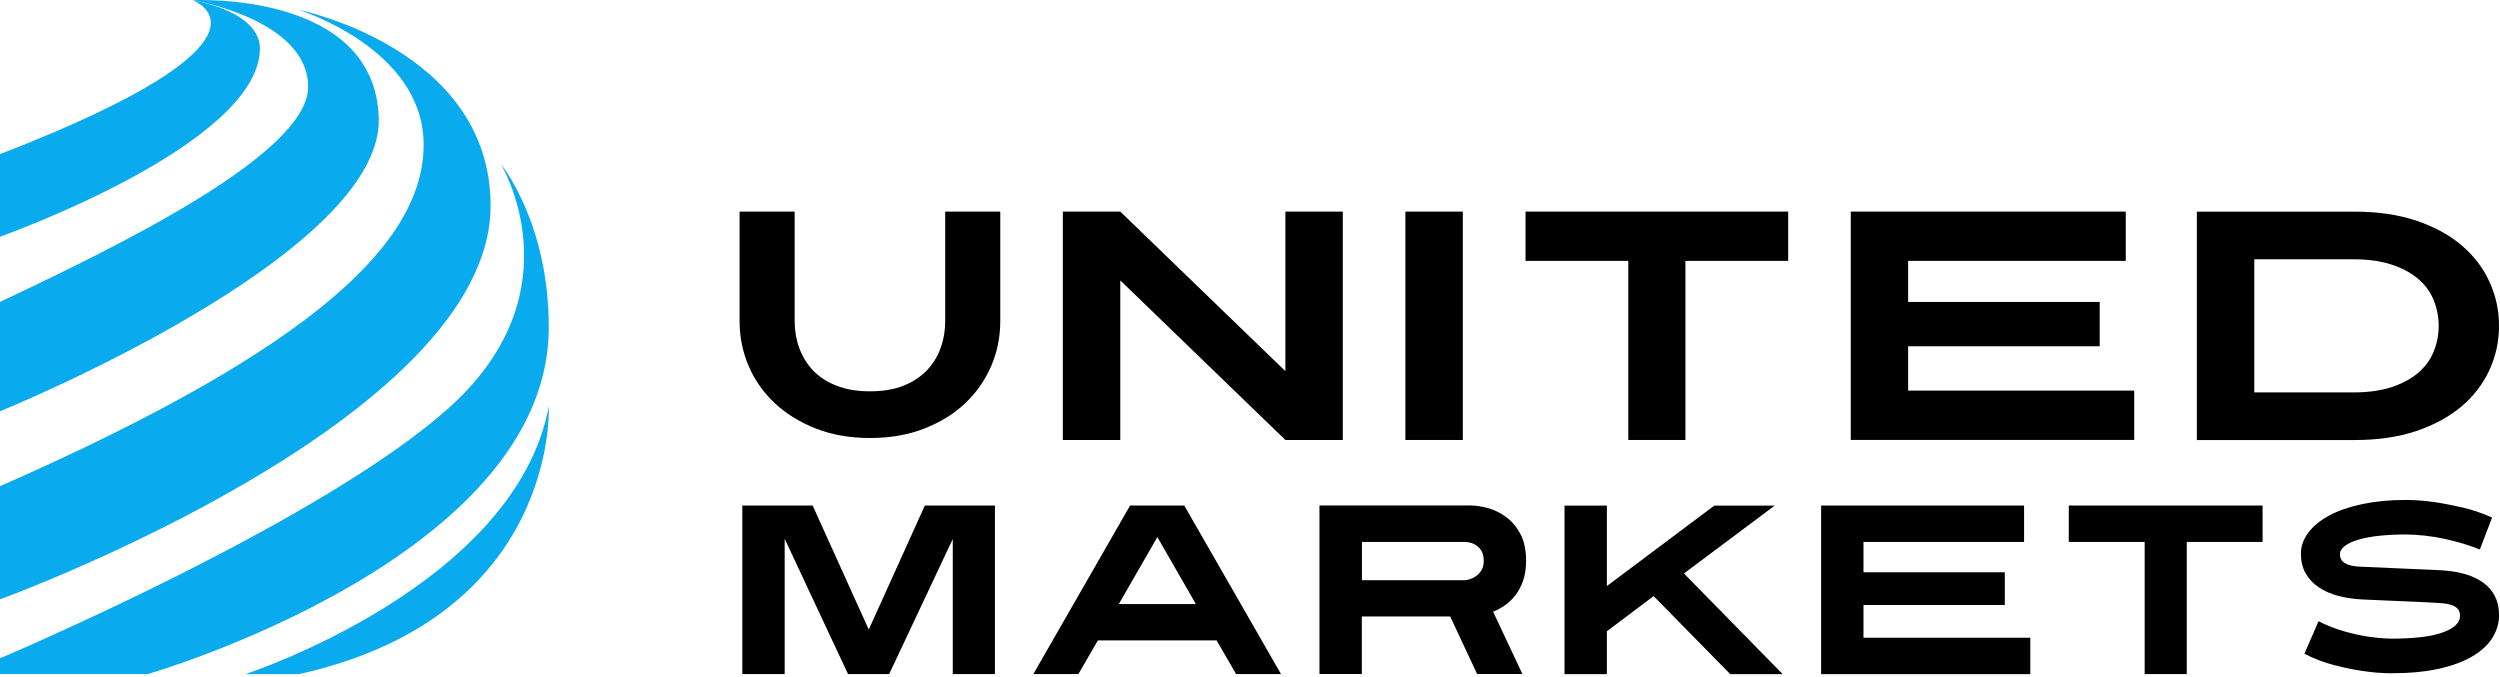
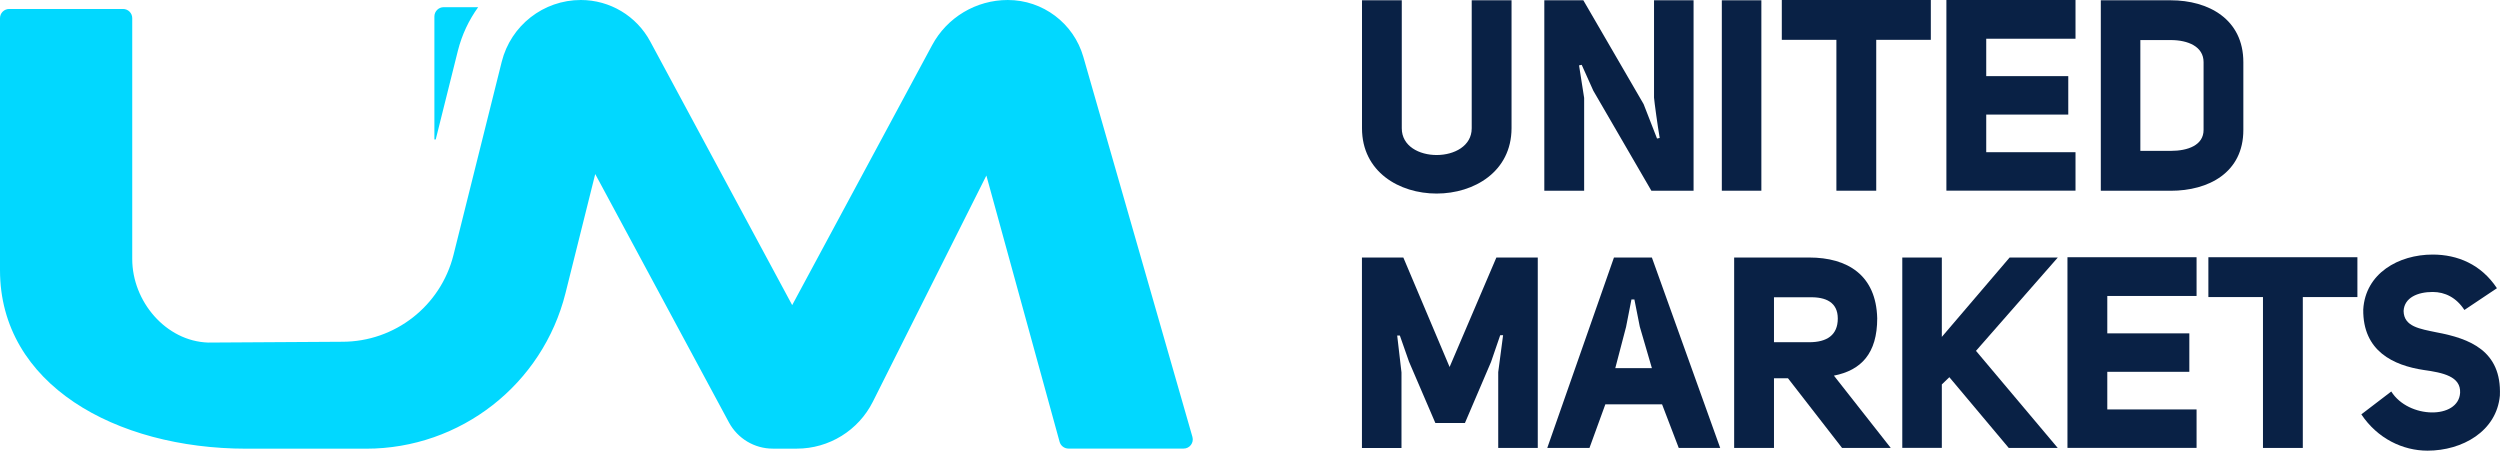
- <svg xmlns="http://www.w3.org/2000/svg" width="776" height="210" viewBox="0 0 776 210" fill="none">
-   <g clip-path="url(#clip0_125_51)">
-     <path d="M59.775 0.059C59.775 0.059 92.644 12.002 0 47.852V73.475C0 73.475 80.681 44.871 80.681 14.983C80.681 9.002 74.699 3.02 59.755 0.04L59.775 0.059Z" fill="#09AAEE" />
-     <path d="M59.775 0.059C59.775 0.059 95.644 6.041 95.644 26.946C95.644 47.852 35.869 76.792 0 93.71V127.664C0 127.664 118.662 79.457 117.576 36.777C116.55 -2.941 59.775 0.059 59.775 0.059Z" fill="#09AAEE" />
-     <path d="M0 186.038C0 186.038 152.281 130.606 152.281 63.842C152.281 14.983 92.644 3.04 92.644 3.04C92.644 3.04 131.494 15.003 131.494 44.871C131.494 74.739 98.625 107.568 0 150.919" fill="#09AAEE" />
-     <path d="M155.4 50.852C155.4 50.852 179.306 89.703 140.456 125.572C101.606 161.421 0 204.338 0 204.338V209.233H45.838C45.838 209.233 170.344 173.364 170.344 101.646C170.344 68.777 155.4 50.852 155.4 50.852Z" fill="#09AAEE" />
-     <path d="M170.343 126.144C170.343 126.144 173.581 191.309 92.762 209.253H76.14C76.14 209.253 159.881 182.011 170.343 126.144Z" fill="#09AAEE" />
-     <path d="M310.484 99.691C310.484 104.607 309.537 109.266 307.661 113.628C305.786 117.991 303.101 121.841 299.607 125.157C296.113 128.473 291.869 131.079 286.874 133.034C281.899 134.988 276.273 135.955 270.075 135.955C263.876 135.955 258.25 134.988 253.275 133.034C248.3 131.079 244.036 128.473 240.503 125.157C236.969 121.841 234.265 118.011 232.389 113.628C230.514 109.266 229.566 104.607 229.566 99.691V65.678H246.662V99.691C246.662 102.613 247.136 105.377 248.083 108.002C249.031 110.628 250.452 112.937 252.347 114.951C254.262 116.965 256.671 118.564 259.632 119.709C262.593 120.873 266.047 121.465 270.075 121.465C274.102 121.465 277.556 120.873 280.478 119.709C283.4 118.544 285.788 116.945 287.703 114.951C289.618 112.937 291.039 110.648 291.967 108.002C292.915 105.377 293.389 102.613 293.389 99.691V65.678H310.484V99.691Z" fill="black" />
-     <path d="M398.982 136.567L347.735 87.037V136.567H329.909V65.678H347.735L398.982 115.208V65.678H416.808V136.567H398.982Z" fill="black" />
-     <path d="M436.233 136.567V65.678H454.059V136.567H436.233Z" fill="black" />
-     <path d="M523.152 80.977V136.567H505.425V80.977H473.524V65.678H555.054V80.977H523.152Z" fill="black" />
-     <path d="M574.479 136.567V65.678H659.838V80.977H592.285V93.73H651.744V107.489H592.285V121.248H662.464V136.547H574.459L574.479 136.567Z" fill="black" />
-     <path d="M775.697 101.132C775.697 105.989 774.691 110.588 772.697 114.912C770.703 119.215 767.801 123.005 763.991 126.203C760.161 129.421 755.503 131.928 749.975 133.804C744.448 135.659 738.071 136.587 730.925 136.587H681.909V65.698H730.925C738.071 65.698 744.428 66.626 749.975 68.481C755.503 70.337 760.201 72.864 763.991 76.081C767.821 79.299 770.703 83.05 772.697 87.393C774.691 91.696 775.697 96.316 775.697 101.152V101.132ZM756.963 101.132C756.963 98.29 756.43 95.625 755.384 93.078C754.338 90.532 752.719 88.36 750.528 86.504C748.317 84.649 745.593 83.168 742.276 82.102C738.96 81.016 735.051 80.484 730.511 80.484H699.735V121.801H730.511C735.031 121.801 738.96 121.268 742.276 120.182C745.593 119.097 748.337 117.636 750.528 115.78C752.719 113.925 754.358 111.733 755.384 109.206C756.43 106.66 756.963 103.995 756.963 101.152V101.132Z" fill="black" />
-     <path d="M295.738 209.233V167.304L275.997 209.233H263.225L243.563 167.245V209.233H230.416V156.92H252.249L269.66 195.415L287.072 156.92H308.826V209.233H295.758H295.738Z" fill="black" />
-     <path d="M383.683 209.233L377.623 198.771H340.786L334.726 209.233H320.75L350.775 156.92H367.595L397.62 209.233H383.644H383.664H383.683ZM359.244 166.712L347.281 187.499H371.207L359.244 166.712Z" fill="black" />
-     <path d="M473.702 174.095C473.702 176.384 473.386 178.418 472.794 180.155C472.202 181.892 471.412 183.412 470.445 184.676C469.477 185.939 468.372 187.005 467.168 187.854C465.944 188.703 464.72 189.374 463.456 189.867L472.557 209.214H458.502L450.131 191.348H422.711V209.214H409.564V156.9H456.567C457.969 156.9 459.646 157.157 461.621 157.65C463.575 158.144 465.47 159.032 467.266 160.315C469.043 161.579 470.583 163.316 471.827 165.547C473.07 167.777 473.702 170.62 473.702 174.114V174.095ZM460.555 174.095C460.555 172.851 460.337 171.844 459.883 171.074C459.429 170.304 458.877 169.712 458.245 169.278C457.593 168.863 456.942 168.567 456.271 168.429C455.6 168.291 455.067 168.212 454.652 168.212H422.751V180.096H454.652C454.948 180.096 455.422 180.017 456.073 179.839C456.725 179.661 457.376 179.365 458.047 178.911C458.719 178.457 459.311 177.845 459.804 177.075C460.298 176.306 460.555 175.318 460.555 174.134V174.095Z" fill="black" />
-     <path d="M537.05 209.233L513.282 185.031L498.772 195.948V209.253H485.625V156.94H498.772V181.912L532.115 156.94H550.868L522.698 178.003L553.336 209.253H537.05V209.233Z" fill="black" />
-     <path d="M565.279 209.233V156.92H628.272V168.212H578.426V177.628H622.291V187.795H578.426V197.961H630.207V209.253H565.259L565.279 209.233Z" fill="black" />
-     <path d="M678.77 168.212V209.233H665.701V168.212H642.15V156.92H702.301V168.212H678.77Z" fill="black" />
-     <path d="M775.717 190.815C775.717 193.322 775.045 195.671 773.703 197.882C772.361 200.093 770.288 202.028 767.504 203.686C764.721 205.344 761.247 206.628 757.061 207.575C752.896 208.503 747.941 208.977 742.216 208.977C739.295 208.977 736.294 208.72 733.215 208.246C730.569 207.871 727.687 207.259 724.509 206.45C721.35 205.64 718.271 204.456 715.29 202.916L719.672 192.829C722.318 194.171 724.963 195.217 727.628 195.967C730.293 196.718 732.701 197.251 734.873 197.586C737.419 197.961 739.847 198.178 742.216 198.238C749.402 198.238 754.772 197.586 758.305 196.283C761.839 194.98 763.596 193.283 763.596 191.17C763.596 189.828 763.043 188.841 761.937 188.229C760.832 187.597 759.134 187.242 756.825 187.163C756.292 187.124 755.305 187.064 753.824 186.985C752.363 186.906 750.567 186.827 748.454 186.729C746.342 186.63 743.993 186.531 741.407 186.433C738.821 186.334 736.136 186.215 733.353 186.077C730.569 185.939 728.023 185.564 725.674 184.932C723.344 184.301 721.331 183.412 719.633 182.228C717.935 181.043 716.593 179.622 715.645 177.905C714.678 176.207 714.204 174.193 714.204 171.884C714.204 169.574 714.954 167.402 716.474 165.369C717.994 163.336 720.146 161.559 722.949 160.039C725.752 158.519 729.168 157.335 733.175 156.486C737.182 155.637 741.664 155.183 746.599 155.183C749.52 155.183 752.501 155.4 755.522 155.834C758.108 156.209 760.99 156.762 764.208 157.493C767.406 158.223 770.505 159.269 773.545 160.651L769.735 170.581C768.255 169.949 766.557 169.357 764.701 168.784C762.826 168.212 760.871 167.718 758.838 167.264C756.805 166.83 754.732 166.494 752.64 166.257C750.547 166.021 748.533 165.902 746.619 165.902C743.736 165.902 741.071 166.04 738.604 166.297C736.136 166.554 733.984 166.948 732.168 167.481C730.332 167.995 728.911 168.666 727.884 169.436C726.858 170.206 726.325 171.055 726.325 172.022C726.325 173.265 726.858 174.193 727.904 174.825C728.97 175.457 730.53 175.812 732.583 175.891C734.893 175.99 738.13 176.148 742.315 176.325C746.48 176.523 751.416 176.74 757.14 176.977C760.023 177.115 762.609 177.49 764.879 178.122C767.169 178.753 769.103 179.642 770.702 180.787C772.321 181.932 773.545 183.353 774.414 185.031C775.263 186.709 775.697 188.644 775.697 190.776L775.717 190.815Z" fill="black" />
+ <svg xmlns="http://www.w3.org/2000/svg" version="1.1" id="Layer_1" x="0px" y="0px" viewBox="0 0 431.81 77.84" style="enable-background:new 0 0 431.81 77.84;" xml:space="preserve">
+   <style type="text/css">
+ 	.st0{fill:#01D8FF;}
+ 	.st1{fill:#092145;}
+ </style>
+   <g>
+     <g>
+       <g>
+         <path class="st0" d="M204.44,77.48h-19.89c-0.71,0-1.34-0.48-1.53-1.16l-12.65-46l-19.61,39.07c-2.49,4.96-7.57,8.1-13.13,8.1     h-4.15c-3.16,0-6.07-1.74-7.57-4.52v0l-23.1-42.91l-5.13,20.55c-3.95,15.8-18.15,26.89-34.44,26.89H42.52     C19.95,77.48,0,66.38,0,46.66V3.13c0-0.87,0.71-1.58,1.58-1.58h19.68c0.87,0,1.58,0.71,1.58,1.58v41.61     c0,7.31,5.8,14.19,13.11,14.43l23.17-0.14c9.09,0,17-6.18,19.21-15l8.33-33.36C88.23,4.4,93.86,0,100.33,0h0     c5.01,0,9.61,2.75,11.98,7.16l24.52,45.54l24.16-44.88C163.57,3,168.6,0,174.07,0h0c6.05,0,11.38,4.01,13.05,9.83l18.84,65.63     C206.25,76.47,205.49,77.48,204.44,77.48z" />
+         <path class="st0" d="M82.59,1.24c-1.6,2.22-2.81,4.76-3.51,7.55l-3.82,15.3h-0.23V2.85c0-0.89,0.72-1.61,1.61-1.61H82.59z" />
+       </g>
+     </g>
+     <g>
+       <path class="st1" d="M242.12,0.05v22.11c0,6.18,12.08,6.13,12.08,0V0.05h6.88v22.11c-0.05,15.01-25.83,15.05-25.83,0V0.05H242.12z    " />
+       <path class="st1" d="M286.67,23.83c-0.37-2.14-0.93-6.27-0.98-6.97V0.05h6.83v32.89h-7.29L275.2,15.66l-2-4.46l-0.46,0.09    l0.88,5.62v16.03h-6.88V0.05h6.74l10.41,17.93l2.32,5.95L286.67,23.83z" />
+       <path class="st1" d="M297.4,0.05h6.83v32.89h-6.83V0.05z" />
+       <path class="st1" d="M333.5,0v6.88h-9.43v26.06h-6.88V6.88h-9.43V0H333.5z" />
+       <path class="st1" d="M358.49,6.69h-15.42v6.46h14.17v6.64h-14.17v6.5h15.42v6.64h-22.3V0h22.3V6.69z" />
+       <path class="st1" d="M362.86,32.94V0.05h12.08c6.5,0,12.54,3.25,12.54,10.69v11.71c0,7.39-6.04,10.5-12.54,10.5H362.86z     M374.94,26.06c2.97,0,5.67-0.98,5.67-3.62V10.73c0-2.69-2.69-3.81-5.67-3.81h-5.25v19.14H374.94z" />
+       <path class="st1" d="M259.12,57.91l-1.58,4.6l-4.51,10.55h-5.11l-4.55-10.59l-1.58-4.51h-0.46l0.74,6.37v13.05h-6.83V44.48h7.15    l7.99,18.91l8.08-18.91h7.15v32.89h-6.83v-13.1l0.84-6.37H259.12z" />
+       <path class="st1" d="M278.77,44.48h6.55l11.8,32.89h-7.16l-2.88-7.53h-9.8c-1.02,2.79-1.67,4.6-2.74,7.53h-7.29L278.77,44.48z     M281.79,51.73l-0.93,4.74l-1.86,7.11h6.32l-2.09-7.16l-0.93-4.69H281.79z" />
+       <path class="st1" d="M326.58,77.37h-8.41l-9.34-12.03h-2.42v12.03h-6.88V44.48h12.96c6.6,0,11.57,3.02,11.75,10.5    c0,6.04-2.74,8.97-7.48,9.9L326.58,77.37z M312.5,59.11c3.02,0,4.93-1.21,4.93-4.09c0-2.79-2.04-3.76-4.93-3.67h-6.09v7.76H312.5z    " />
+       <path class="st1" d="M335.4,44.48v13.71l11.71-13.71h8.32L341.3,60.6l14.12,16.77h-8.46L336.7,65.15l-1.3,1.25v10.96h-6.83V44.48    H335.4z" />
+       <path class="st1" d="M379.4,51.12h-15.42v6.46h14.17v6.64h-14.17v6.5h15.42v6.64h-22.3V44.43h22.3V51.12z" />
+       <path class="st1" d="M407.18,44.43v6.88h-9.43v26.06h-6.88V51.31h-9.43v-6.88H407.18z" />
+       <path class="st1" d="M413.03,67.62c2.97,4.74,11.61,4.83,11.89,0.23c0.14-2.83-2.93-3.48-6.32-3.95    c-5.16-0.79-10.5-3.21-10.41-10.45c0.37-6.23,6.09-9.48,11.99-9.48c4.27,0,8.36,1.67,11.1,5.81l-5.62,3.76    c-1.39-2.14-3.34-3.11-5.48-3.11c-2.6,0-4.88,0.98-5.02,3.25v0.05c0.05,2.69,2.79,3.07,5.67,3.67    c5.71,1.07,11.29,3.16,10.96,10.92c-0.56,6.18-6.5,9.52-12.5,9.52c-4.27,0-8.64-2.09-11.43-6.27L413.03,67.62z" />
+     </g>
  </g>
-   <defs>
-     <clipPath id="clip0_125_51">
-       <rect width="775.717" height="209.233" fill="black" />
-     </clipPath>
-   </defs>
</svg>
